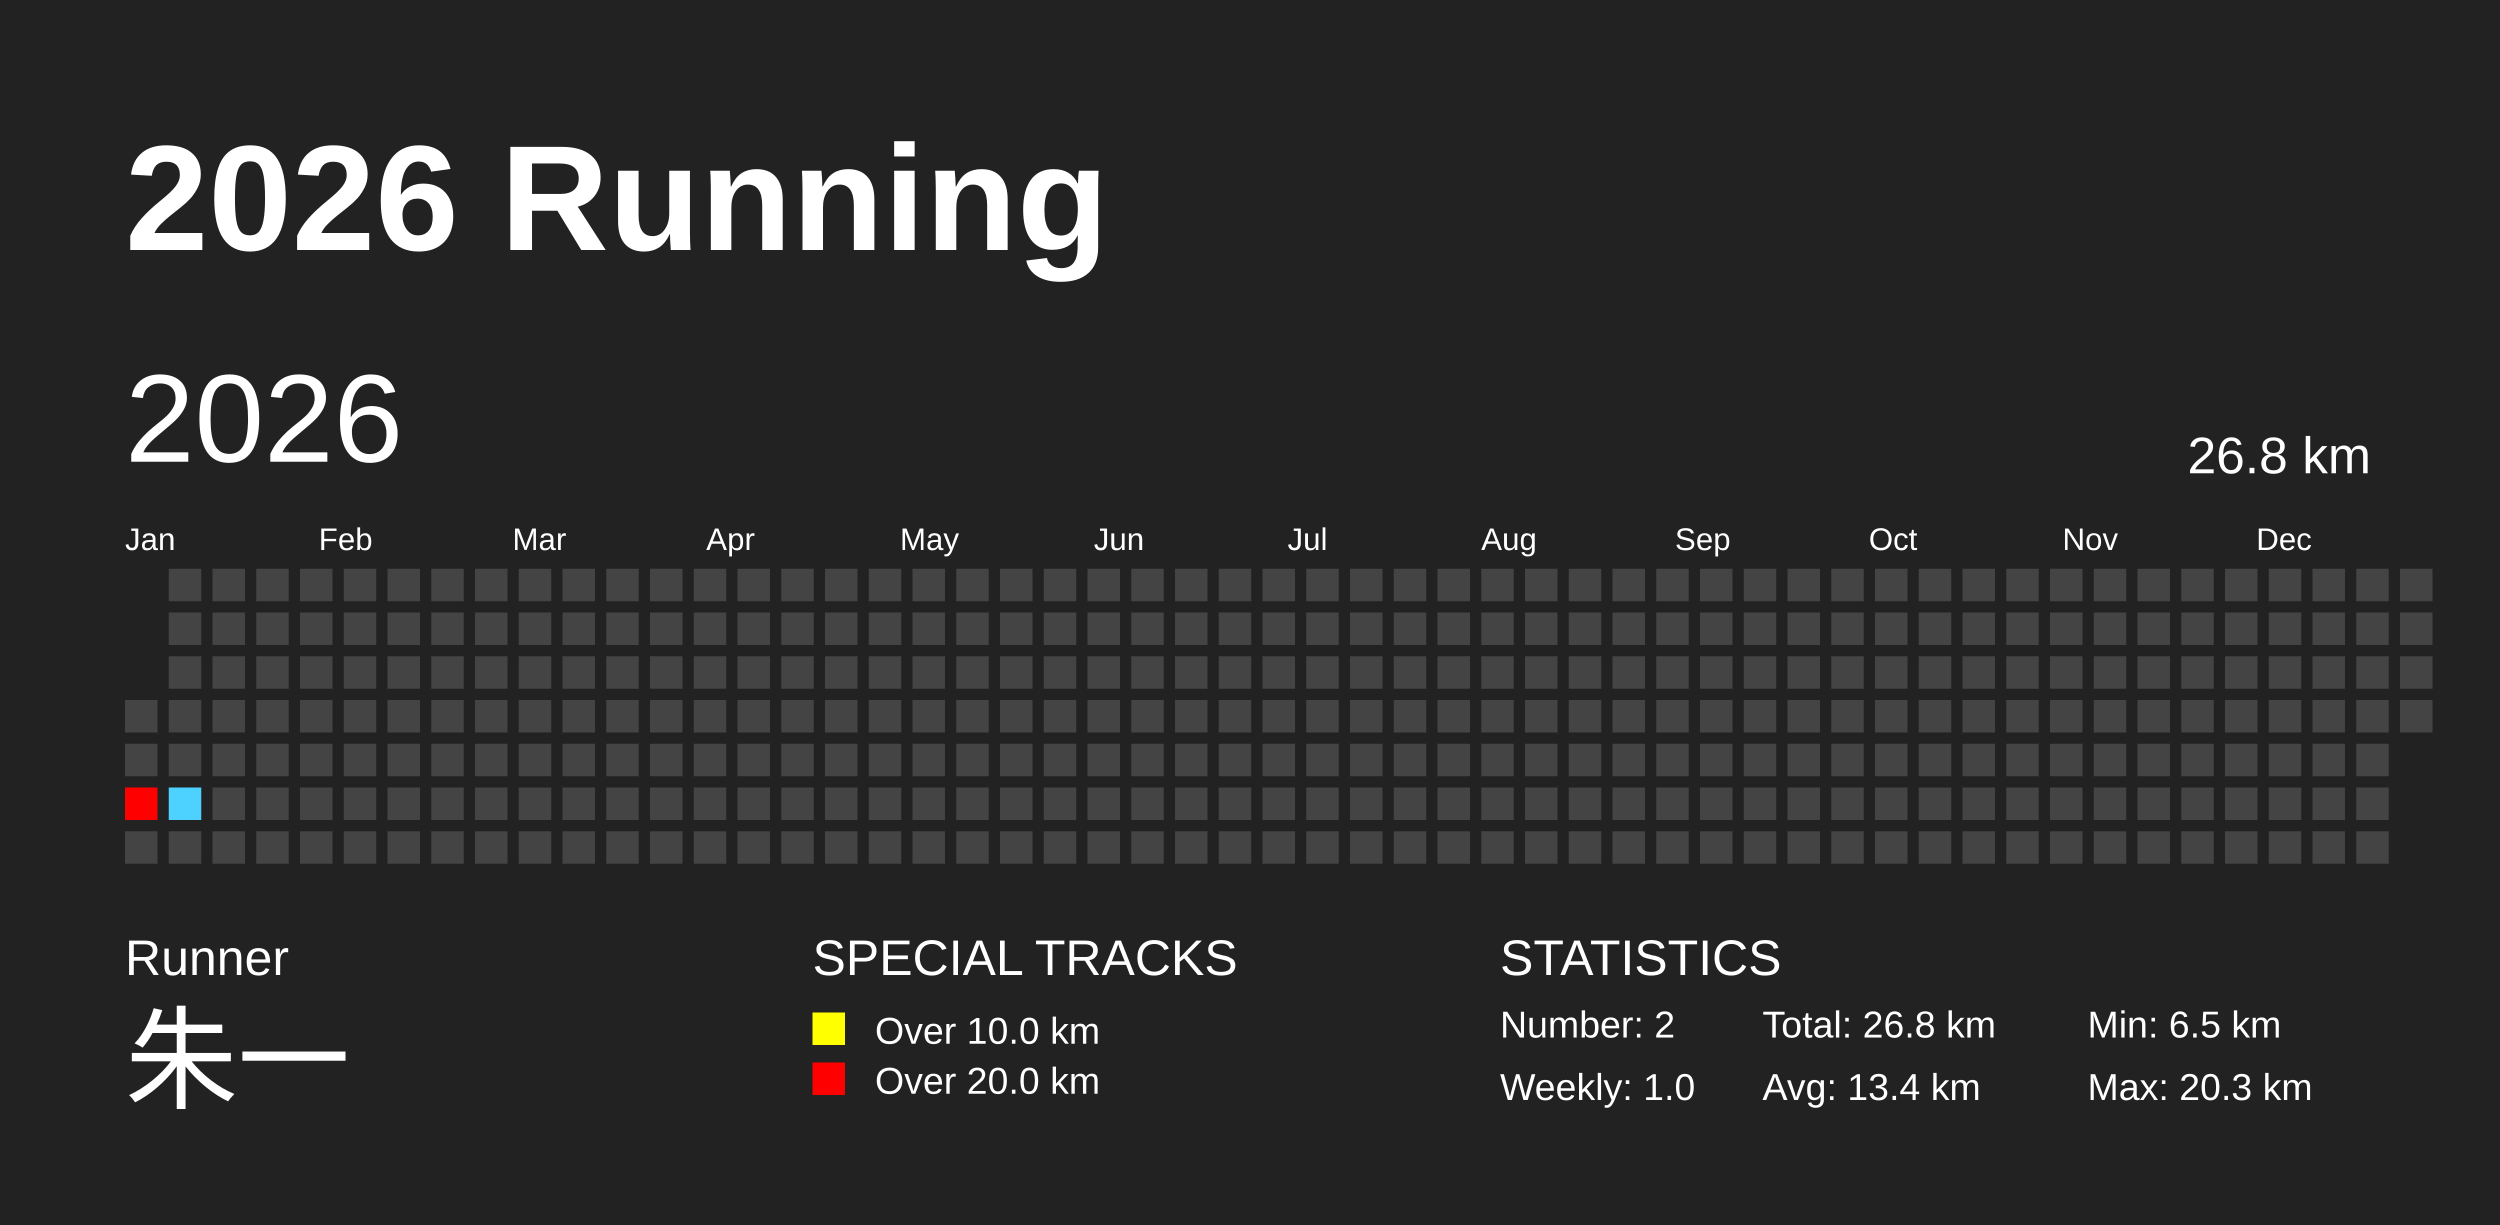
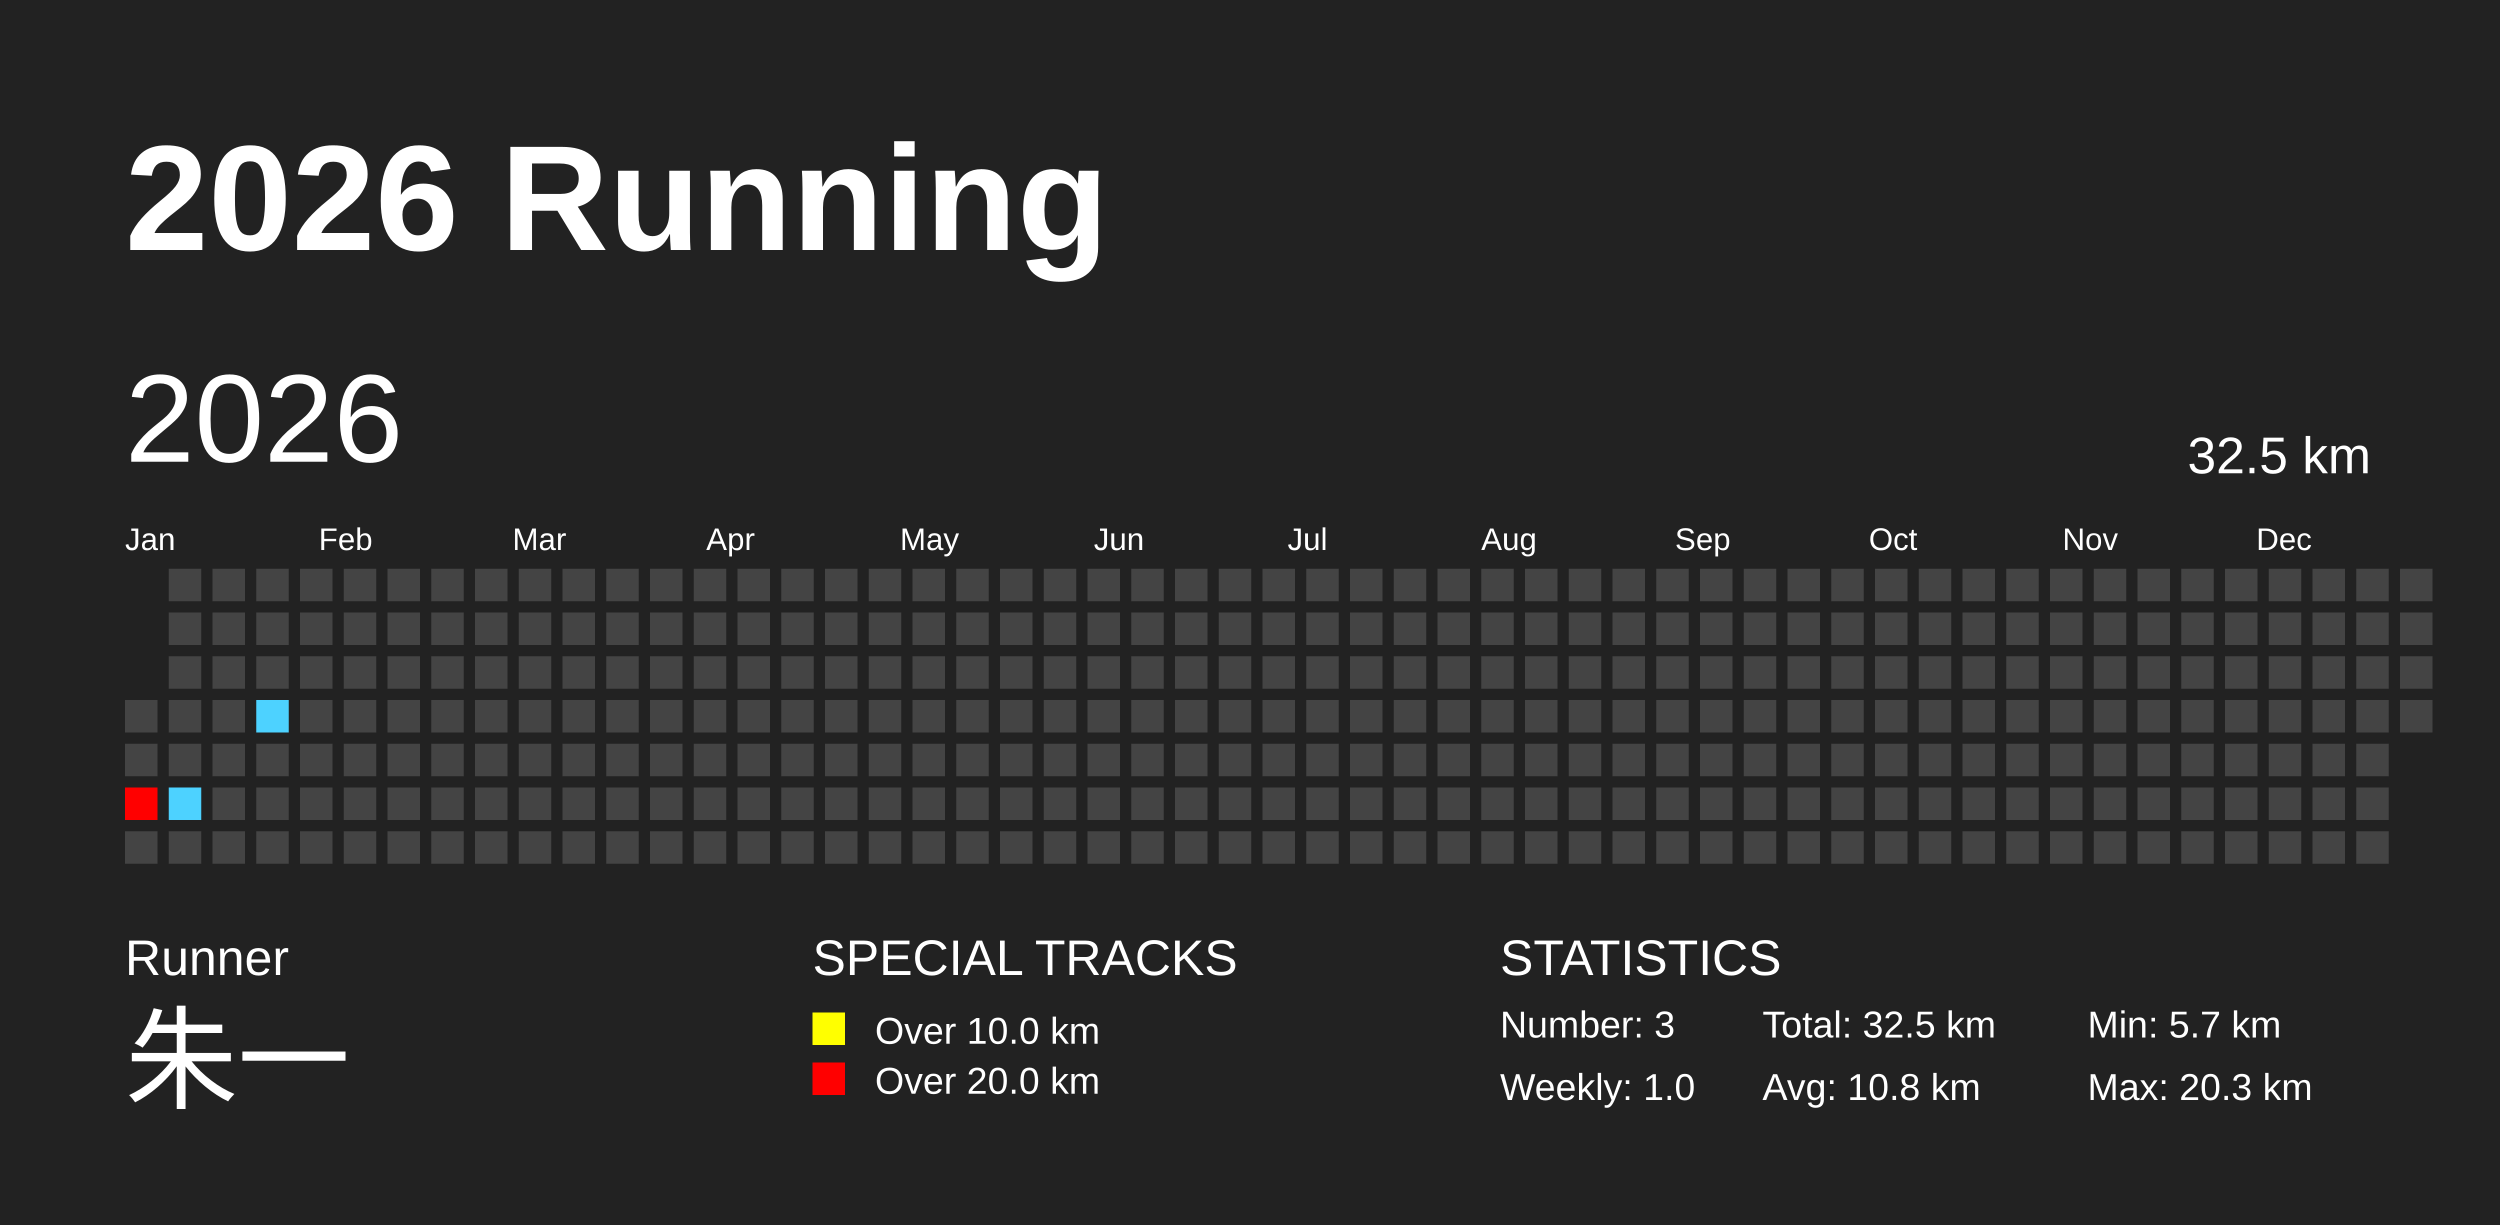
<svg xmlns="http://www.w3.org/2000/svg" baseProfile="full" height="98mm" version="1.1" viewBox="0,0,200,98" width="200mm">
  <defs />
  <rect fill="#222222" height="98" width="200" x="0" y="0" />
  <text fill="#FFFFFF" style="font-size:12px; font-family:Arial; font-weight:bold;" x="10" y="20">2026 Running</text>
  <text fill="#FFFFFF" style="font-size:4px; font-family:Arial" x="10" y="78">Runner</text>
  <text fill="#FFFFFF" style="font-size:9px; font-family:Arial" x="10" y="88">朱一</text>
  <text fill="#FFFFFF" style="font-size:4px; font-family:Arial" x="65" y="78">SPECIAL TRACKS</text>
  <rect fill="yellow" height="2.6" width="2.6" x="65" y="81" />
  <text fill="#FFFFFF" style="font-size:3px; font-family:Arial" x="70" y="83.5">Over 10.0 km</text>
  <rect fill="red" height="2.6" width="2.6" x="65" y="85" />
  <text fill="#FFFFFF" style="font-size:3px; font-family:Arial" x="70" y="87.5">Over 20.0 km</text>
  <text fill="#FFFFFF" style="font-size:4px; font-family:Arial" x="120" y="78">STATISTICS</text>
-   <text fill="#FFFFFF" style="font-size:3px; font-family:Arial" x="120" y="83">Number: 2</text>
+   <text fill="#FFFFFF" style="font-size:3px; font-family:Arial" x="120" y="83">Number: 3</text>
  <text fill="#FFFFFF" style="font-size:3px; font-family:Arial" x="120" y="88">Weekly: 1.0</text>
-   <text fill="#FFFFFF" style="font-size:3px; font-family:Arial" x="141" y="83">Total: 26.8 km</text>
-   <text fill="#FFFFFF" style="font-size:3px; font-family:Arial" x="141" y="88">Avg: 13.4 km</text>
-   <text fill="#FFFFFF" style="font-size:3px; font-family:Arial" x="167" y="83">Min: 6.5 km</text>
+   <text fill="#FFFFFF" style="font-size:3px; font-family:Arial" x="141" y="83">Total: 32.5 km</text>
+   <text fill="#FFFFFF" style="font-size:3px; font-family:Arial" x="141" y="88">Avg: 10.8 km</text>
+   <text fill="#FFFFFF" style="font-size:3px; font-family:Arial" x="167" y="83">Min: 5.7 km</text>
  <text fill="#FFFFFF" style="font-size:3px; font-family:Arial" x="167" y="88">Max: 20.3 km</text>
  <text dominant-baseline="hanging" fill="#FFFFFF" style="font-size:10.0px; font-family:Arial;" x="10" y="30">2026</text>
-   <text dominant-baseline="hanging" fill="#FFFFFF" style="font-size:4.125px; font-family:Arial;" x="175" y="35">26.8 km</text>
+   <text dominant-baseline="hanging" fill="#FFFFFF" style="font-size:4.125px; font-family:Arial;" x="175" y="35">32.5 km</text>
  <text fill="#FFFFFF" style="font-size:2.5px; font-family:Arial" x="10.0" y="44">Jan</text>
  <text fill="#FFFFFF" style="font-size:2.5px; font-family:Arial" x="25.5" y="44">Feb</text>
  <text fill="#FFFFFF" style="font-size:2.5px; font-family:Arial" x="41.0" y="44">Mar</text>
  <text fill="#FFFFFF" style="font-size:2.5px; font-family:Arial" x="56.5" y="44">Apr</text>
  <text fill="#FFFFFF" style="font-size:2.5px; font-family:Arial" x="72.0" y="44">May</text>
  <text fill="#FFFFFF" style="font-size:2.5px; font-family:Arial" x="87.5" y="44">Jun</text>
  <text fill="#FFFFFF" style="font-size:2.5px; font-family:Arial" x="103.0" y="44">Jul</text>
  <text fill="#FFFFFF" style="font-size:2.5px; font-family:Arial" x="118.5" y="44">Aug</text>
  <text fill="#FFFFFF" style="font-size:2.5px; font-family:Arial" x="134.0" y="44">Sep</text>
  <text fill="#FFFFFF" style="font-size:2.5px; font-family:Arial" x="149.5" y="44">Oct</text>
  <text fill="#FFFFFF" style="font-size:2.5px; font-family:Arial" x="165.0" y="44">Nov</text>
  <text fill="#FFFFFF" style="font-size:2.5px; font-family:Arial" x="180.5" y="44">Dec</text>
  <rect fill="#444444" height="2.6" width="2.6" x="10.0" y="56.0" />
  <rect fill="#444444" height="2.6" width="2.6" x="10.0" y="59.5" />
  <rect fill="red" height="2.6" width="2.6" x="10.0" y="63.0" />
  <rect fill="#444444" height="2.6" width="2.6" x="10.0" y="66.5" />
  <rect fill="#444444" height="2.6" width="2.6" x="13.5" y="45.5" />
  <rect fill="#444444" height="2.6" width="2.6" x="13.5" y="49.0" />
  <rect fill="#444444" height="2.6" width="2.6" x="13.5" y="52.5" />
  <rect fill="#444444" height="2.6" width="2.6" x="13.5" y="56.0" />
  <rect fill="#444444" height="2.6" width="2.6" x="13.5" y="59.5" />
  <rect fill="#4dd2ff" height="2.6" width="2.6" x="13.5" y="63.0" />
  <rect fill="#444444" height="2.6" width="2.6" x="13.5" y="66.5" />
  <rect fill="#444444" height="2.6" width="2.6" x="17.0" y="45.5" />
  <rect fill="#444444" height="2.6" width="2.6" x="17.0" y="49.0" />
  <rect fill="#444444" height="2.6" width="2.6" x="17.0" y="52.5" />
  <rect fill="#444444" height="2.6" width="2.6" x="17.0" y="56.0" />
  <rect fill="#444444" height="2.6" width="2.6" x="17.0" y="59.5" />
  <rect fill="#444444" height="2.6" width="2.6" x="17.0" y="63.0" />
  <rect fill="#444444" height="2.6" width="2.6" x="17.0" y="66.5" />
  <rect fill="#444444" height="2.6" width="2.6" x="20.5" y="45.5" />
  <rect fill="#444444" height="2.6" width="2.6" x="20.5" y="49.0" />
  <rect fill="#444444" height="2.6" width="2.6" x="20.5" y="52.5" />
-   <rect fill="#444444" height="2.6" width="2.6" x="20.5" y="56.0" />
+   <rect fill="#4dd2ff" height="2.6" width="2.6" x="20.5" y="56.0" />
  <rect fill="#444444" height="2.6" width="2.6" x="20.5" y="59.5" />
  <rect fill="#444444" height="2.6" width="2.6" x="20.5" y="63.0" />
  <rect fill="#444444" height="2.6" width="2.6" x="20.5" y="66.5" />
  <rect fill="#444444" height="2.6" width="2.6" x="24.0" y="45.5" />
  <rect fill="#444444" height="2.6" width="2.6" x="24.0" y="49.0" />
  <rect fill="#444444" height="2.6" width="2.6" x="24.0" y="52.5" />
  <rect fill="#444444" height="2.6" width="2.6" x="24.0" y="56.0" />
  <rect fill="#444444" height="2.6" width="2.6" x="24.0" y="59.5" />
  <rect fill="#444444" height="2.6" width="2.6" x="24.0" y="63.0" />
  <rect fill="#444444" height="2.6" width="2.6" x="24.0" y="66.5" />
  <rect fill="#444444" height="2.6" width="2.6" x="27.5" y="45.5" />
  <rect fill="#444444" height="2.6" width="2.6" x="27.5" y="49.0" />
  <rect fill="#444444" height="2.6" width="2.6" x="27.5" y="52.5" />
  <rect fill="#444444" height="2.6" width="2.6" x="27.5" y="56.0" />
  <rect fill="#444444" height="2.6" width="2.6" x="27.5" y="59.5" />
  <rect fill="#444444" height="2.6" width="2.6" x="27.5" y="63.0" />
  <rect fill="#444444" height="2.6" width="2.6" x="27.5" y="66.5" />
  <rect fill="#444444" height="2.6" width="2.6" x="31.0" y="45.5" />
  <rect fill="#444444" height="2.6" width="2.6" x="31.0" y="49.0" />
  <rect fill="#444444" height="2.6" width="2.6" x="31.0" y="52.5" />
  <rect fill="#444444" height="2.6" width="2.6" x="31.0" y="56.0" />
  <rect fill="#444444" height="2.6" width="2.6" x="31.0" y="59.5" />
  <rect fill="#444444" height="2.6" width="2.6" x="31.0" y="63.0" />
  <rect fill="#444444" height="2.6" width="2.6" x="31.0" y="66.5" />
  <rect fill="#444444" height="2.6" width="2.6" x="34.5" y="45.5" />
  <rect fill="#444444" height="2.6" width="2.6" x="34.5" y="49.0" />
  <rect fill="#444444" height="2.6" width="2.6" x="34.5" y="52.5" />
  <rect fill="#444444" height="2.6" width="2.6" x="34.5" y="56.0" />
  <rect fill="#444444" height="2.6" width="2.6" x="34.5" y="59.5" />
  <rect fill="#444444" height="2.6" width="2.6" x="34.5" y="63.0" />
  <rect fill="#444444" height="2.6" width="2.6" x="34.5" y="66.5" />
  <rect fill="#444444" height="2.6" width="2.6" x="38.0" y="45.5" />
  <rect fill="#444444" height="2.6" width="2.6" x="38.0" y="49.0" />
  <rect fill="#444444" height="2.6" width="2.6" x="38.0" y="52.5" />
  <rect fill="#444444" height="2.6" width="2.6" x="38.0" y="56.0" />
  <rect fill="#444444" height="2.6" width="2.6" x="38.0" y="59.5" />
  <rect fill="#444444" height="2.6" width="2.6" x="38.0" y="63.0" />
  <rect fill="#444444" height="2.6" width="2.6" x="38.0" y="66.5" />
  <rect fill="#444444" height="2.6" width="2.6" x="41.5" y="45.5" />
  <rect fill="#444444" height="2.6" width="2.6" x="41.5" y="49.0" />
  <rect fill="#444444" height="2.6" width="2.6" x="41.5" y="52.5" />
  <rect fill="#444444" height="2.6" width="2.6" x="41.5" y="56.0" />
  <rect fill="#444444" height="2.6" width="2.6" x="41.5" y="59.5" />
  <rect fill="#444444" height="2.6" width="2.6" x="41.5" y="63.0" />
  <rect fill="#444444" height="2.6" width="2.6" x="41.5" y="66.5" />
  <rect fill="#444444" height="2.6" width="2.6" x="45.0" y="45.5" />
  <rect fill="#444444" height="2.6" width="2.6" x="45.0" y="49.0" />
  <rect fill="#444444" height="2.6" width="2.6" x="45.0" y="52.5" />
  <rect fill="#444444" height="2.6" width="2.6" x="45.0" y="56.0" />
  <rect fill="#444444" height="2.6" width="2.6" x="45.0" y="59.5" />
  <rect fill="#444444" height="2.6" width="2.6" x="45.0" y="63.0" />
  <rect fill="#444444" height="2.6" width="2.6" x="45.0" y="66.5" />
  <rect fill="#444444" height="2.6" width="2.6" x="48.5" y="45.5" />
  <rect fill="#444444" height="2.6" width="2.6" x="48.5" y="49.0" />
  <rect fill="#444444" height="2.6" width="2.6" x="48.5" y="52.5" />
  <rect fill="#444444" height="2.6" width="2.6" x="48.5" y="56.0" />
  <rect fill="#444444" height="2.6" width="2.6" x="48.5" y="59.5" />
  <rect fill="#444444" height="2.6" width="2.6" x="48.5" y="63.0" />
  <rect fill="#444444" height="2.6" width="2.6" x="48.5" y="66.5" />
  <rect fill="#444444" height="2.6" width="2.6" x="52.0" y="45.5" />
  <rect fill="#444444" height="2.6" width="2.6" x="52.0" y="49.0" />
  <rect fill="#444444" height="2.6" width="2.6" x="52.0" y="52.5" />
  <rect fill="#444444" height="2.6" width="2.6" x="52.0" y="56.0" />
  <rect fill="#444444" height="2.6" width="2.6" x="52.0" y="59.5" />
  <rect fill="#444444" height="2.6" width="2.6" x="52.0" y="63.0" />
  <rect fill="#444444" height="2.6" width="2.6" x="52.0" y="66.5" />
  <rect fill="#444444" height="2.6" width="2.6" x="55.5" y="45.5" />
  <rect fill="#444444" height="2.6" width="2.6" x="55.5" y="49.0" />
  <rect fill="#444444" height="2.6" width="2.6" x="55.5" y="52.5" />
  <rect fill="#444444" height="2.6" width="2.6" x="55.5" y="56.0" />
  <rect fill="#444444" height="2.6" width="2.6" x="55.5" y="59.5" />
  <rect fill="#444444" height="2.6" width="2.6" x="55.5" y="63.0" />
  <rect fill="#444444" height="2.6" width="2.6" x="55.5" y="66.5" />
  <rect fill="#444444" height="2.6" width="2.6" x="59.0" y="45.5" />
  <rect fill="#444444" height="2.6" width="2.6" x="59.0" y="49.0" />
  <rect fill="#444444" height="2.6" width="2.6" x="59.0" y="52.5" />
  <rect fill="#444444" height="2.6" width="2.6" x="59.0" y="56.0" />
  <rect fill="#444444" height="2.6" width="2.6" x="59.0" y="59.5" />
  <rect fill="#444444" height="2.6" width="2.6" x="59.0" y="63.0" />
  <rect fill="#444444" height="2.6" width="2.6" x="59.0" y="66.5" />
  <rect fill="#444444" height="2.6" width="2.6" x="62.5" y="45.5" />
  <rect fill="#444444" height="2.6" width="2.6" x="62.5" y="49.0" />
  <rect fill="#444444" height="2.6" width="2.6" x="62.5" y="52.5" />
  <rect fill="#444444" height="2.6" width="2.6" x="62.5" y="56.0" />
  <rect fill="#444444" height="2.6" width="2.6" x="62.5" y="59.5" />
  <rect fill="#444444" height="2.6" width="2.6" x="62.5" y="63.0" />
  <rect fill="#444444" height="2.6" width="2.6" x="62.5" y="66.5" />
  <rect fill="#444444" height="2.6" width="2.6" x="66.0" y="45.5" />
  <rect fill="#444444" height="2.6" width="2.6" x="66.0" y="49.0" />
  <rect fill="#444444" height="2.6" width="2.6" x="66.0" y="52.5" />
  <rect fill="#444444" height="2.6" width="2.6" x="66.0" y="56.0" />
  <rect fill="#444444" height="2.6" width="2.6" x="66.0" y="59.5" />
  <rect fill="#444444" height="2.6" width="2.6" x="66.0" y="63.0" />
  <rect fill="#444444" height="2.6" width="2.6" x="66.0" y="66.5" />
  <rect fill="#444444" height="2.6" width="2.6" x="69.5" y="45.5" />
  <rect fill="#444444" height="2.6" width="2.6" x="69.5" y="49.0" />
  <rect fill="#444444" height="2.6" width="2.6" x="69.5" y="52.5" />
  <rect fill="#444444" height="2.6" width="2.6" x="69.5" y="56.0" />
  <rect fill="#444444" height="2.6" width="2.6" x="69.5" y="59.5" />
  <rect fill="#444444" height="2.6" width="2.6" x="69.5" y="63.0" />
  <rect fill="#444444" height="2.6" width="2.6" x="69.5" y="66.5" />
  <rect fill="#444444" height="2.6" width="2.6" x="73.0" y="45.5" />
  <rect fill="#444444" height="2.6" width="2.6" x="73.0" y="49.0" />
  <rect fill="#444444" height="2.6" width="2.6" x="73.0" y="52.5" />
  <rect fill="#444444" height="2.6" width="2.6" x="73.0" y="56.0" />
  <rect fill="#444444" height="2.6" width="2.6" x="73.0" y="59.5" />
  <rect fill="#444444" height="2.6" width="2.6" x="73.0" y="63.0" />
  <rect fill="#444444" height="2.6" width="2.6" x="73.0" y="66.5" />
  <rect fill="#444444" height="2.6" width="2.6" x="76.5" y="45.5" />
  <rect fill="#444444" height="2.6" width="2.6" x="76.5" y="49.0" />
  <rect fill="#444444" height="2.6" width="2.6" x="76.5" y="52.5" />
  <rect fill="#444444" height="2.6" width="2.6" x="76.5" y="56.0" />
  <rect fill="#444444" height="2.6" width="2.6" x="76.5" y="59.5" />
  <rect fill="#444444" height="2.6" width="2.6" x="76.5" y="63.0" />
  <rect fill="#444444" height="2.6" width="2.6" x="76.5" y="66.5" />
  <rect fill="#444444" height="2.6" width="2.6" x="80.0" y="45.5" />
  <rect fill="#444444" height="2.6" width="2.6" x="80.0" y="49.0" />
  <rect fill="#444444" height="2.6" width="2.6" x="80.0" y="52.5" />
  <rect fill="#444444" height="2.6" width="2.6" x="80.0" y="56.0" />
  <rect fill="#444444" height="2.6" width="2.6" x="80.0" y="59.5" />
  <rect fill="#444444" height="2.6" width="2.6" x="80.0" y="63.0" />
  <rect fill="#444444" height="2.6" width="2.6" x="80.0" y="66.5" />
  <rect fill="#444444" height="2.6" width="2.6" x="83.5" y="45.5" />
  <rect fill="#444444" height="2.6" width="2.6" x="83.5" y="49.0" />
  <rect fill="#444444" height="2.6" width="2.6" x="83.5" y="52.5" />
  <rect fill="#444444" height="2.6" width="2.6" x="83.5" y="56.0" />
  <rect fill="#444444" height="2.6" width="2.6" x="83.5" y="59.5" />
  <rect fill="#444444" height="2.6" width="2.6" x="83.5" y="63.0" />
  <rect fill="#444444" height="2.6" width="2.6" x="83.5" y="66.5" />
  <rect fill="#444444" height="2.6" width="2.6" x="87.0" y="45.5" />
  <rect fill="#444444" height="2.6" width="2.6" x="87.0" y="49.0" />
  <rect fill="#444444" height="2.6" width="2.6" x="87.0" y="52.5" />
  <rect fill="#444444" height="2.6" width="2.6" x="87.0" y="56.0" />
  <rect fill="#444444" height="2.6" width="2.6" x="87.0" y="59.5" />
  <rect fill="#444444" height="2.6" width="2.6" x="87.0" y="63.0" />
  <rect fill="#444444" height="2.6" width="2.6" x="87.0" y="66.5" />
  <rect fill="#444444" height="2.6" width="2.6" x="90.5" y="45.5" />
  <rect fill="#444444" height="2.6" width="2.6" x="90.5" y="49.0" />
  <rect fill="#444444" height="2.6" width="2.6" x="90.5" y="52.5" />
  <rect fill="#444444" height="2.6" width="2.6" x="90.5" y="56.0" />
  <rect fill="#444444" height="2.6" width="2.6" x="90.5" y="59.5" />
  <rect fill="#444444" height="2.6" width="2.6" x="90.5" y="63.0" />
  <rect fill="#444444" height="2.6" width="2.6" x="90.5" y="66.5" />
  <rect fill="#444444" height="2.6" width="2.6" x="94.0" y="45.5" />
  <rect fill="#444444" height="2.6" width="2.6" x="94.0" y="49.0" />
  <rect fill="#444444" height="2.6" width="2.6" x="94.0" y="52.5" />
  <rect fill="#444444" height="2.6" width="2.6" x="94.0" y="56.0" />
  <rect fill="#444444" height="2.6" width="2.6" x="94.0" y="59.5" />
  <rect fill="#444444" height="2.6" width="2.6" x="94.0" y="63.0" />
  <rect fill="#444444" height="2.6" width="2.6" x="94.0" y="66.5" />
  <rect fill="#444444" height="2.6" width="2.6" x="97.5" y="45.5" />
  <rect fill="#444444" height="2.6" width="2.6" x="97.5" y="49.0" />
  <rect fill="#444444" height="2.6" width="2.6" x="97.5" y="52.5" />
  <rect fill="#444444" height="2.6" width="2.6" x="97.5" y="56.0" />
  <rect fill="#444444" height="2.6" width="2.6" x="97.5" y="59.5" />
  <rect fill="#444444" height="2.6" width="2.6" x="97.5" y="63.0" />
  <rect fill="#444444" height="2.6" width="2.6" x="97.5" y="66.5" />
  <rect fill="#444444" height="2.6" width="2.6" x="101.0" y="45.5" />
  <rect fill="#444444" height="2.6" width="2.6" x="101.0" y="49.0" />
  <rect fill="#444444" height="2.6" width="2.6" x="101.0" y="52.5" />
  <rect fill="#444444" height="2.6" width="2.6" x="101.0" y="56.0" />
  <rect fill="#444444" height="2.6" width="2.6" x="101.0" y="59.5" />
  <rect fill="#444444" height="2.6" width="2.6" x="101.0" y="63.0" />
  <rect fill="#444444" height="2.6" width="2.6" x="101.0" y="66.5" />
  <rect fill="#444444" height="2.6" width="2.6" x="104.5" y="45.5" />
  <rect fill="#444444" height="2.6" width="2.6" x="104.5" y="49.0" />
  <rect fill="#444444" height="2.6" width="2.6" x="104.5" y="52.5" />
  <rect fill="#444444" height="2.6" width="2.6" x="104.5" y="56.0" />
  <rect fill="#444444" height="2.6" width="2.6" x="104.5" y="59.5" />
  <rect fill="#444444" height="2.6" width="2.6" x="104.5" y="63.0" />
  <rect fill="#444444" height="2.6" width="2.6" x="104.5" y="66.5" />
  <rect fill="#444444" height="2.6" width="2.6" x="108.0" y="45.5" />
  <rect fill="#444444" height="2.6" width="2.6" x="108.0" y="49.0" />
  <rect fill="#444444" height="2.6" width="2.6" x="108.0" y="52.5" />
  <rect fill="#444444" height="2.6" width="2.6" x="108.0" y="56.0" />
  <rect fill="#444444" height="2.6" width="2.6" x="108.0" y="59.5" />
  <rect fill="#444444" height="2.6" width="2.6" x="108.0" y="63.0" />
  <rect fill="#444444" height="2.6" width="2.6" x="108.0" y="66.5" />
  <rect fill="#444444" height="2.6" width="2.6" x="111.5" y="45.5" />
  <rect fill="#444444" height="2.6" width="2.6" x="111.5" y="49.0" />
  <rect fill="#444444" height="2.6" width="2.6" x="111.5" y="52.5" />
  <rect fill="#444444" height="2.6" width="2.6" x="111.5" y="56.0" />
  <rect fill="#444444" height="2.6" width="2.6" x="111.5" y="59.5" />
  <rect fill="#444444" height="2.6" width="2.6" x="111.5" y="63.0" />
  <rect fill="#444444" height="2.6" width="2.6" x="111.5" y="66.5" />
  <rect fill="#444444" height="2.6" width="2.6" x="115.0" y="45.5" />
  <rect fill="#444444" height="2.6" width="2.6" x="115.0" y="49.0" />
  <rect fill="#444444" height="2.6" width="2.6" x="115.0" y="52.5" />
  <rect fill="#444444" height="2.6" width="2.6" x="115.0" y="56.0" />
  <rect fill="#444444" height="2.6" width="2.6" x="115.0" y="59.5" />
  <rect fill="#444444" height="2.6" width="2.6" x="115.0" y="63.0" />
  <rect fill="#444444" height="2.6" width="2.6" x="115.0" y="66.5" />
  <rect fill="#444444" height="2.6" width="2.6" x="118.5" y="45.5" />
  <rect fill="#444444" height="2.6" width="2.6" x="118.5" y="49.0" />
  <rect fill="#444444" height="2.6" width="2.6" x="118.5" y="52.5" />
  <rect fill="#444444" height="2.6" width="2.6" x="118.5" y="56.0" />
  <rect fill="#444444" height="2.6" width="2.6" x="118.5" y="59.5" />
  <rect fill="#444444" height="2.6" width="2.6" x="118.5" y="63.0" />
  <rect fill="#444444" height="2.6" width="2.6" x="118.5" y="66.5" />
  <rect fill="#444444" height="2.6" width="2.6" x="122.0" y="45.5" />
  <rect fill="#444444" height="2.6" width="2.6" x="122.0" y="49.0" />
  <rect fill="#444444" height="2.6" width="2.6" x="122.0" y="52.5" />
  <rect fill="#444444" height="2.6" width="2.6" x="122.0" y="56.0" />
  <rect fill="#444444" height="2.6" width="2.6" x="122.0" y="59.5" />
  <rect fill="#444444" height="2.6" width="2.6" x="122.0" y="63.0" />
  <rect fill="#444444" height="2.6" width="2.6" x="122.0" y="66.5" />
  <rect fill="#444444" height="2.6" width="2.6" x="125.5" y="45.5" />
  <rect fill="#444444" height="2.6" width="2.6" x="125.5" y="49.0" />
  <rect fill="#444444" height="2.6" width="2.6" x="125.5" y="52.5" />
  <rect fill="#444444" height="2.6" width="2.6" x="125.5" y="56.0" />
  <rect fill="#444444" height="2.6" width="2.6" x="125.5" y="59.5" />
  <rect fill="#444444" height="2.6" width="2.6" x="125.5" y="63.0" />
  <rect fill="#444444" height="2.6" width="2.6" x="125.5" y="66.5" />
  <rect fill="#444444" height="2.6" width="2.6" x="129.0" y="45.5" />
  <rect fill="#444444" height="2.6" width="2.6" x="129.0" y="49.0" />
  <rect fill="#444444" height="2.6" width="2.6" x="129.0" y="52.5" />
  <rect fill="#444444" height="2.6" width="2.6" x="129.0" y="56.0" />
  <rect fill="#444444" height="2.6" width="2.6" x="129.0" y="59.5" />
  <rect fill="#444444" height="2.6" width="2.6" x="129.0" y="63.0" />
  <rect fill="#444444" height="2.6" width="2.6" x="129.0" y="66.5" />
  <rect fill="#444444" height="2.6" width="2.6" x="132.5" y="45.5" />
  <rect fill="#444444" height="2.6" width="2.6" x="132.5" y="49.0" />
  <rect fill="#444444" height="2.6" width="2.6" x="132.5" y="52.5" />
  <rect fill="#444444" height="2.6" width="2.6" x="132.5" y="56.0" />
  <rect fill="#444444" height="2.6" width="2.6" x="132.5" y="59.5" />
  <rect fill="#444444" height="2.6" width="2.6" x="132.5" y="63.0" />
  <rect fill="#444444" height="2.6" width="2.6" x="132.5" y="66.5" />
  <rect fill="#444444" height="2.6" width="2.6" x="136.0" y="45.5" />
  <rect fill="#444444" height="2.6" width="2.6" x="136.0" y="49.0" />
  <rect fill="#444444" height="2.6" width="2.6" x="136.0" y="52.5" />
  <rect fill="#444444" height="2.6" width="2.6" x="136.0" y="56.0" />
  <rect fill="#444444" height="2.6" width="2.6" x="136.0" y="59.5" />
  <rect fill="#444444" height="2.6" width="2.6" x="136.0" y="63.0" />
  <rect fill="#444444" height="2.6" width="2.6" x="136.0" y="66.5" />
  <rect fill="#444444" height="2.6" width="2.6" x="139.5" y="45.5" />
  <rect fill="#444444" height="2.6" width="2.6" x="139.5" y="49.0" />
  <rect fill="#444444" height="2.6" width="2.6" x="139.5" y="52.5" />
  <rect fill="#444444" height="2.6" width="2.6" x="139.5" y="56.0" />
  <rect fill="#444444" height="2.6" width="2.6" x="139.5" y="59.5" />
  <rect fill="#444444" height="2.6" width="2.6" x="139.5" y="63.0" />
  <rect fill="#444444" height="2.6" width="2.6" x="139.5" y="66.5" />
  <rect fill="#444444" height="2.6" width="2.6" x="143.0" y="45.5" />
  <rect fill="#444444" height="2.6" width="2.6" x="143.0" y="49.0" />
  <rect fill="#444444" height="2.6" width="2.6" x="143.0" y="52.5" />
  <rect fill="#444444" height="2.6" width="2.6" x="143.0" y="56.0" />
  <rect fill="#444444" height="2.6" width="2.6" x="143.0" y="59.5" />
  <rect fill="#444444" height="2.6" width="2.6" x="143.0" y="63.0" />
  <rect fill="#444444" height="2.6" width="2.6" x="143.0" y="66.5" />
  <rect fill="#444444" height="2.6" width="2.6" x="146.5" y="45.5" />
  <rect fill="#444444" height="2.6" width="2.6" x="146.5" y="49.0" />
  <rect fill="#444444" height="2.6" width="2.6" x="146.5" y="52.5" />
  <rect fill="#444444" height="2.6" width="2.6" x="146.5" y="56.0" />
  <rect fill="#444444" height="2.6" width="2.6" x="146.5" y="59.5" />
  <rect fill="#444444" height="2.6" width="2.6" x="146.5" y="63.0" />
  <rect fill="#444444" height="2.6" width="2.6" x="146.5" y="66.5" />
  <rect fill="#444444" height="2.6" width="2.6" x="150.0" y="45.5" />
  <rect fill="#444444" height="2.6" width="2.6" x="150.0" y="49.0" />
  <rect fill="#444444" height="2.6" width="2.6" x="150.0" y="52.5" />
  <rect fill="#444444" height="2.6" width="2.6" x="150.0" y="56.0" />
  <rect fill="#444444" height="2.6" width="2.6" x="150.0" y="59.5" />
  <rect fill="#444444" height="2.6" width="2.6" x="150.0" y="63.0" />
  <rect fill="#444444" height="2.6" width="2.6" x="150.0" y="66.5" />
  <rect fill="#444444" height="2.6" width="2.6" x="153.5" y="45.5" />
  <rect fill="#444444" height="2.6" width="2.6" x="153.5" y="49.0" />
  <rect fill="#444444" height="2.6" width="2.6" x="153.5" y="52.5" />
  <rect fill="#444444" height="2.6" width="2.6" x="153.5" y="56.0" />
  <rect fill="#444444" height="2.6" width="2.6" x="153.5" y="59.5" />
  <rect fill="#444444" height="2.6" width="2.6" x="153.5" y="63.0" />
  <rect fill="#444444" height="2.6" width="2.6" x="153.5" y="66.5" />
  <rect fill="#444444" height="2.6" width="2.6" x="157.0" y="45.5" />
  <rect fill="#444444" height="2.6" width="2.6" x="157.0" y="49.0" />
  <rect fill="#444444" height="2.6" width="2.6" x="157.0" y="52.5" />
  <rect fill="#444444" height="2.6" width="2.6" x="157.0" y="56.0" />
  <rect fill="#444444" height="2.6" width="2.6" x="157.0" y="59.5" />
  <rect fill="#444444" height="2.6" width="2.6" x="157.0" y="63.0" />
  <rect fill="#444444" height="2.6" width="2.6" x="157.0" y="66.5" />
  <rect fill="#444444" height="2.6" width="2.6" x="160.5" y="45.5" />
  <rect fill="#444444" height="2.6" width="2.6" x="160.5" y="49.0" />
  <rect fill="#444444" height="2.6" width="2.6" x="160.5" y="52.5" />
  <rect fill="#444444" height="2.6" width="2.6" x="160.5" y="56.0" />
  <rect fill="#444444" height="2.6" width="2.6" x="160.5" y="59.5" />
  <rect fill="#444444" height="2.6" width="2.6" x="160.5" y="63.0" />
  <rect fill="#444444" height="2.6" width="2.6" x="160.5" y="66.5" />
  <rect fill="#444444" height="2.6" width="2.6" x="164.0" y="45.5" />
  <rect fill="#444444" height="2.6" width="2.6" x="164.0" y="49.0" />
  <rect fill="#444444" height="2.6" width="2.6" x="164.0" y="52.5" />
  <rect fill="#444444" height="2.6" width="2.6" x="164.0" y="56.0" />
  <rect fill="#444444" height="2.6" width="2.6" x="164.0" y="59.5" />
  <rect fill="#444444" height="2.6" width="2.6" x="164.0" y="63.0" />
  <rect fill="#444444" height="2.6" width="2.6" x="164.0" y="66.5" />
  <rect fill="#444444" height="2.6" width="2.6" x="167.5" y="45.5" />
  <rect fill="#444444" height="2.6" width="2.6" x="167.5" y="49.0" />
  <rect fill="#444444" height="2.6" width="2.6" x="167.5" y="52.5" />
  <rect fill="#444444" height="2.6" width="2.6" x="167.5" y="56.0" />
  <rect fill="#444444" height="2.6" width="2.6" x="167.5" y="59.5" />
  <rect fill="#444444" height="2.6" width="2.6" x="167.5" y="63.0" />
  <rect fill="#444444" height="2.6" width="2.6" x="167.5" y="66.5" />
  <rect fill="#444444" height="2.6" width="2.6" x="171.0" y="45.5" />
  <rect fill="#444444" height="2.6" width="2.6" x="171.0" y="49.0" />
  <rect fill="#444444" height="2.6" width="2.6" x="171.0" y="52.5" />
  <rect fill="#444444" height="2.6" width="2.6" x="171.0" y="56.0" />
  <rect fill="#444444" height="2.6" width="2.6" x="171.0" y="59.5" />
  <rect fill="#444444" height="2.6" width="2.6" x="171.0" y="63.0" />
  <rect fill="#444444" height="2.6" width="2.6" x="171.0" y="66.5" />
  <rect fill="#444444" height="2.6" width="2.6" x="174.5" y="45.5" />
  <rect fill="#444444" height="2.6" width="2.6" x="174.5" y="49.0" />
  <rect fill="#444444" height="2.6" width="2.6" x="174.5" y="52.5" />
  <rect fill="#444444" height="2.6" width="2.6" x="174.5" y="56.0" />
  <rect fill="#444444" height="2.6" width="2.6" x="174.5" y="59.5" />
  <rect fill="#444444" height="2.6" width="2.6" x="174.5" y="63.0" />
  <rect fill="#444444" height="2.6" width="2.6" x="174.5" y="66.5" />
  <rect fill="#444444" height="2.6" width="2.6" x="178.0" y="45.5" />
  <rect fill="#444444" height="2.6" width="2.6" x="178.0" y="49.0" />
  <rect fill="#444444" height="2.6" width="2.6" x="178.0" y="52.5" />
  <rect fill="#444444" height="2.6" width="2.6" x="178.0" y="56.0" />
  <rect fill="#444444" height="2.6" width="2.6" x="178.0" y="59.5" />
  <rect fill="#444444" height="2.6" width="2.6" x="178.0" y="63.0" />
  <rect fill="#444444" height="2.6" width="2.6" x="178.0" y="66.5" />
  <rect fill="#444444" height="2.6" width="2.6" x="181.5" y="45.5" />
  <rect fill="#444444" height="2.6" width="2.6" x="181.5" y="49.0" />
  <rect fill="#444444" height="2.6" width="2.6" x="181.5" y="52.5" />
  <rect fill="#444444" height="2.6" width="2.6" x="181.5" y="56.0" />
  <rect fill="#444444" height="2.6" width="2.6" x="181.5" y="59.5" />
  <rect fill="#444444" height="2.6" width="2.6" x="181.5" y="63.0" />
  <rect fill="#444444" height="2.6" width="2.6" x="181.5" y="66.5" />
  <rect fill="#444444" height="2.6" width="2.6" x="185.0" y="45.5" />
  <rect fill="#444444" height="2.6" width="2.6" x="185.0" y="49.0" />
  <rect fill="#444444" height="2.6" width="2.6" x="185.0" y="52.5" />
  <rect fill="#444444" height="2.6" width="2.6" x="185.0" y="56.0" />
  <rect fill="#444444" height="2.6" width="2.6" x="185.0" y="59.5" />
  <rect fill="#444444" height="2.6" width="2.6" x="185.0" y="63.0" />
  <rect fill="#444444" height="2.6" width="2.6" x="185.0" y="66.5" />
  <rect fill="#444444" height="2.6" width="2.6" x="188.5" y="45.5" />
  <rect fill="#444444" height="2.6" width="2.6" x="188.5" y="49.0" />
  <rect fill="#444444" height="2.6" width="2.6" x="188.5" y="52.5" />
  <rect fill="#444444" height="2.6" width="2.6" x="188.5" y="56.0" />
  <rect fill="#444444" height="2.6" width="2.6" x="188.5" y="59.5" />
  <rect fill="#444444" height="2.6" width="2.6" x="188.5" y="63.0" />
  <rect fill="#444444" height="2.6" width="2.6" x="188.5" y="66.5" />
  <rect fill="#444444" height="2.6" width="2.6" x="192.0" y="45.5" />
  <rect fill="#444444" height="2.6" width="2.6" x="192.0" y="49.0" />
  <rect fill="#444444" height="2.6" width="2.6" x="192.0" y="52.5" />
  <rect fill="#444444" height="2.6" width="2.6" x="192.0" y="56.0" />
</svg>
